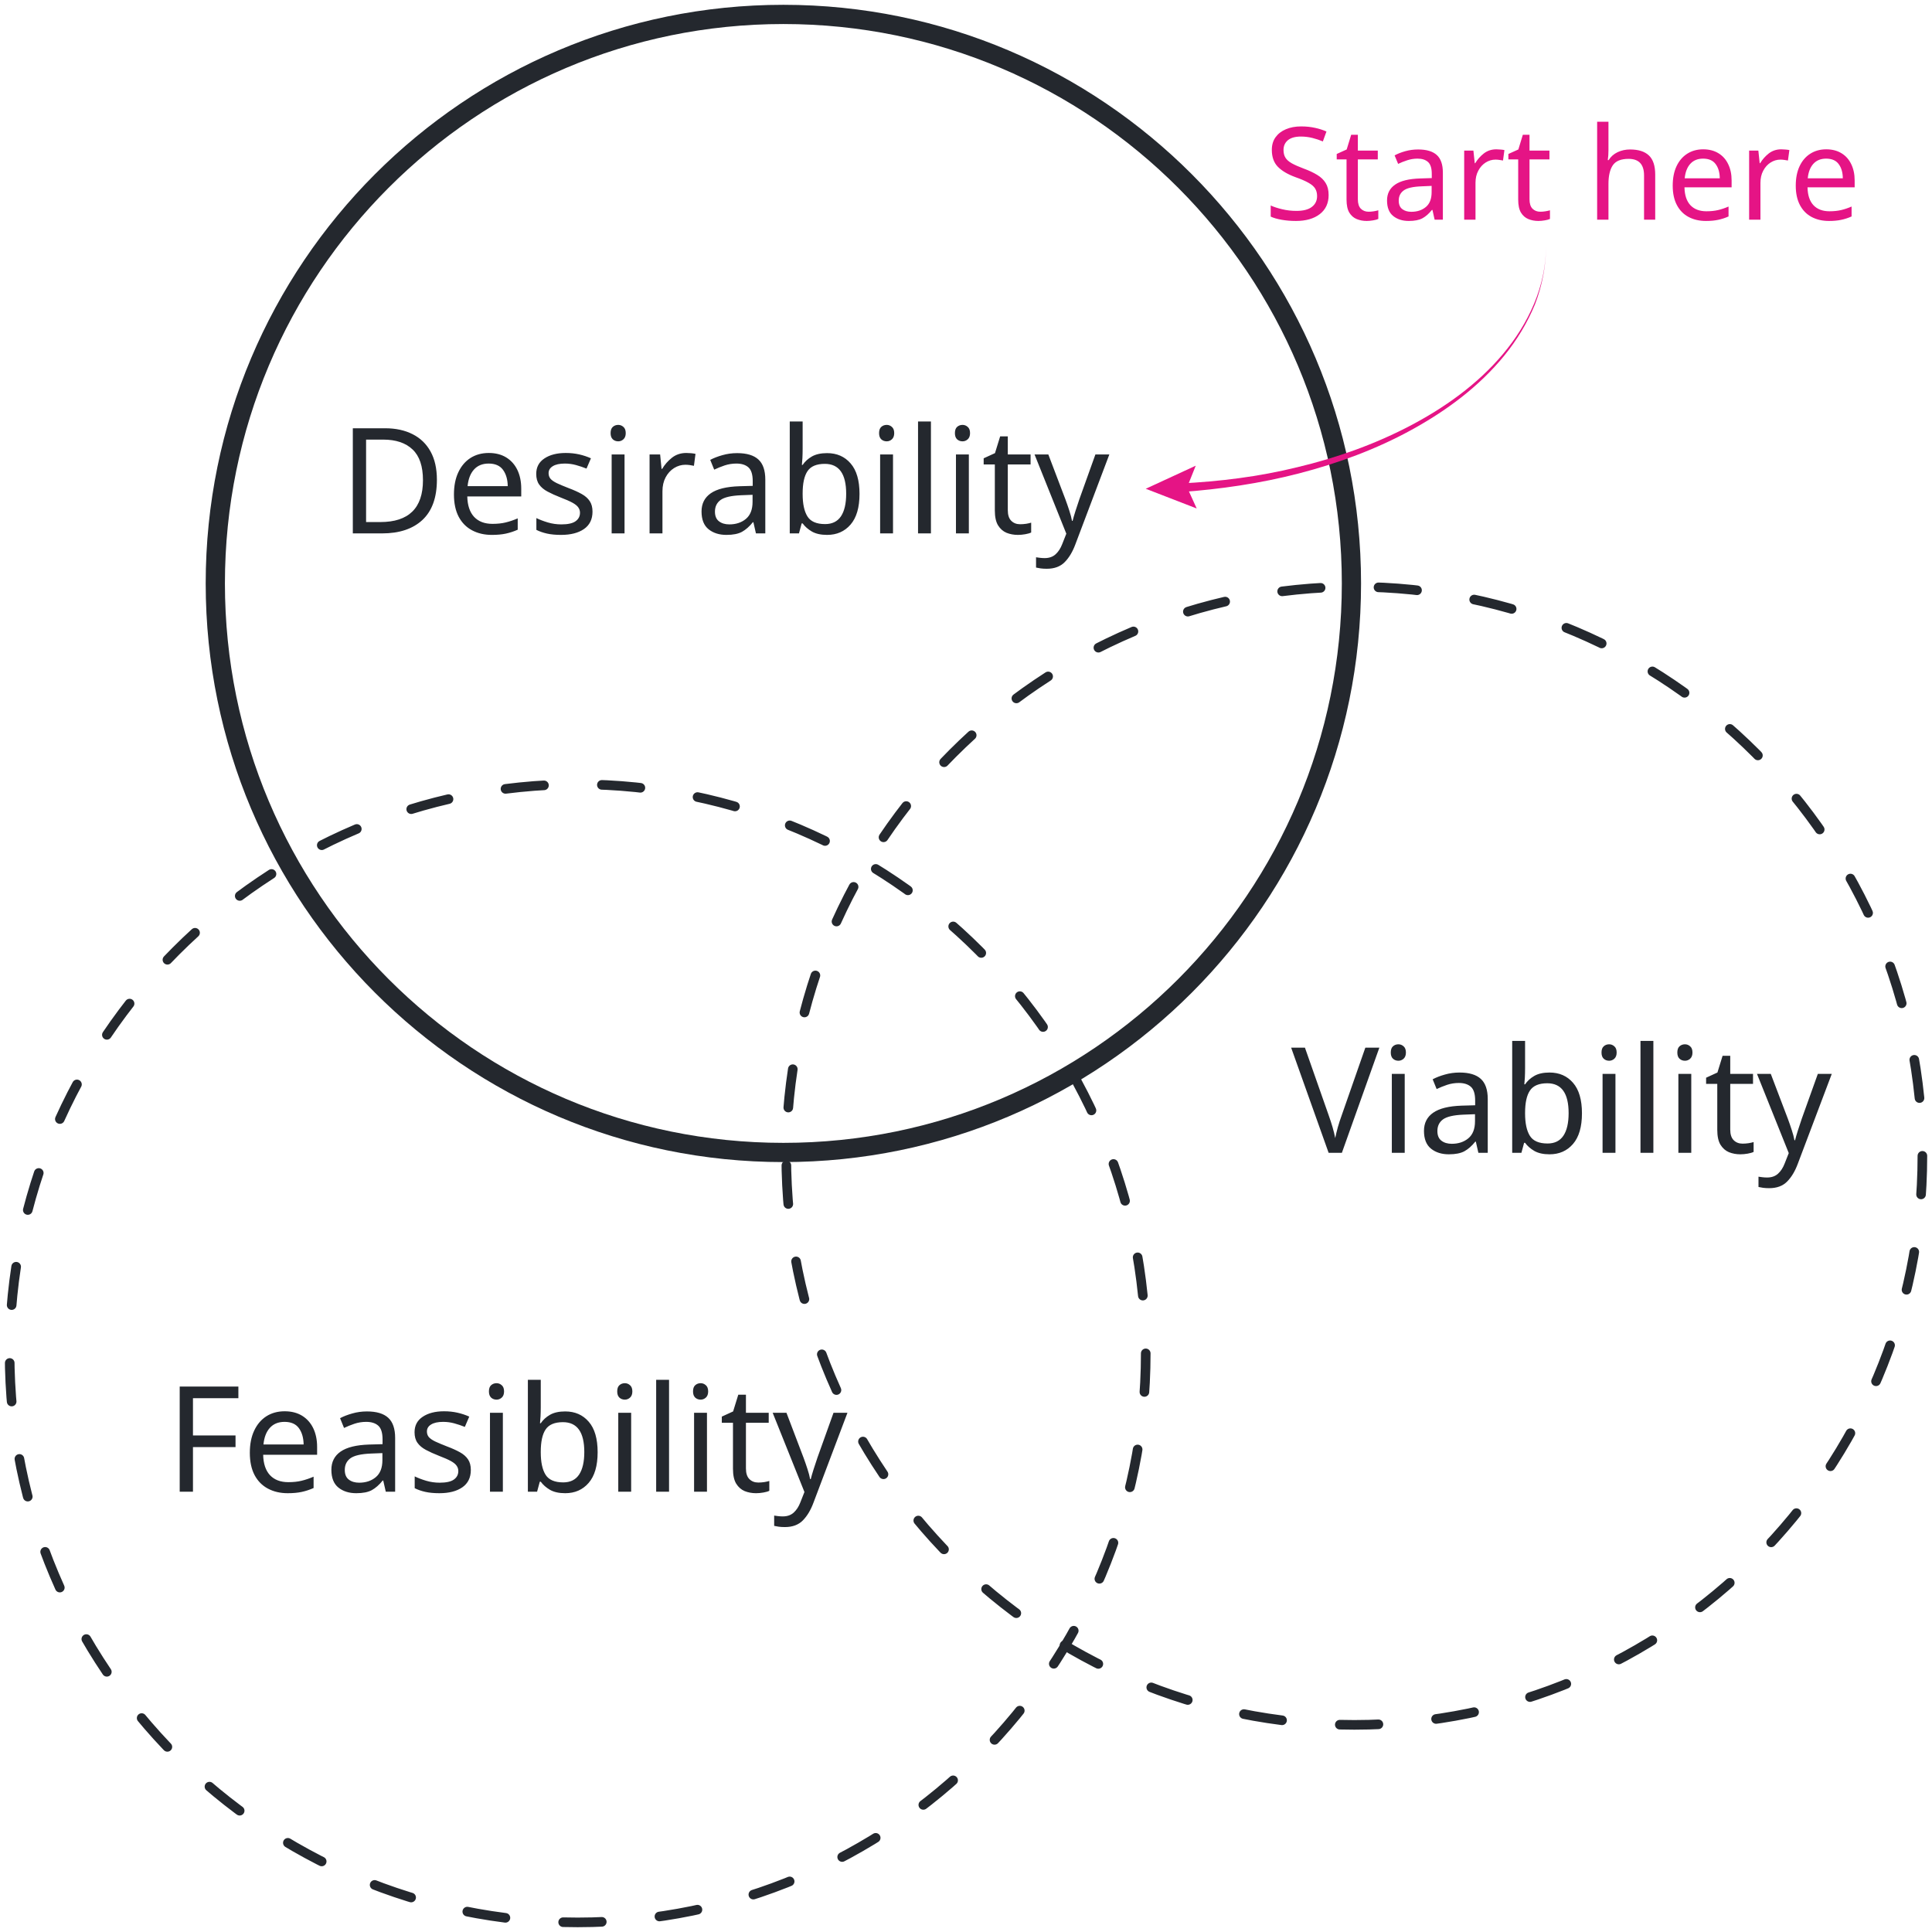
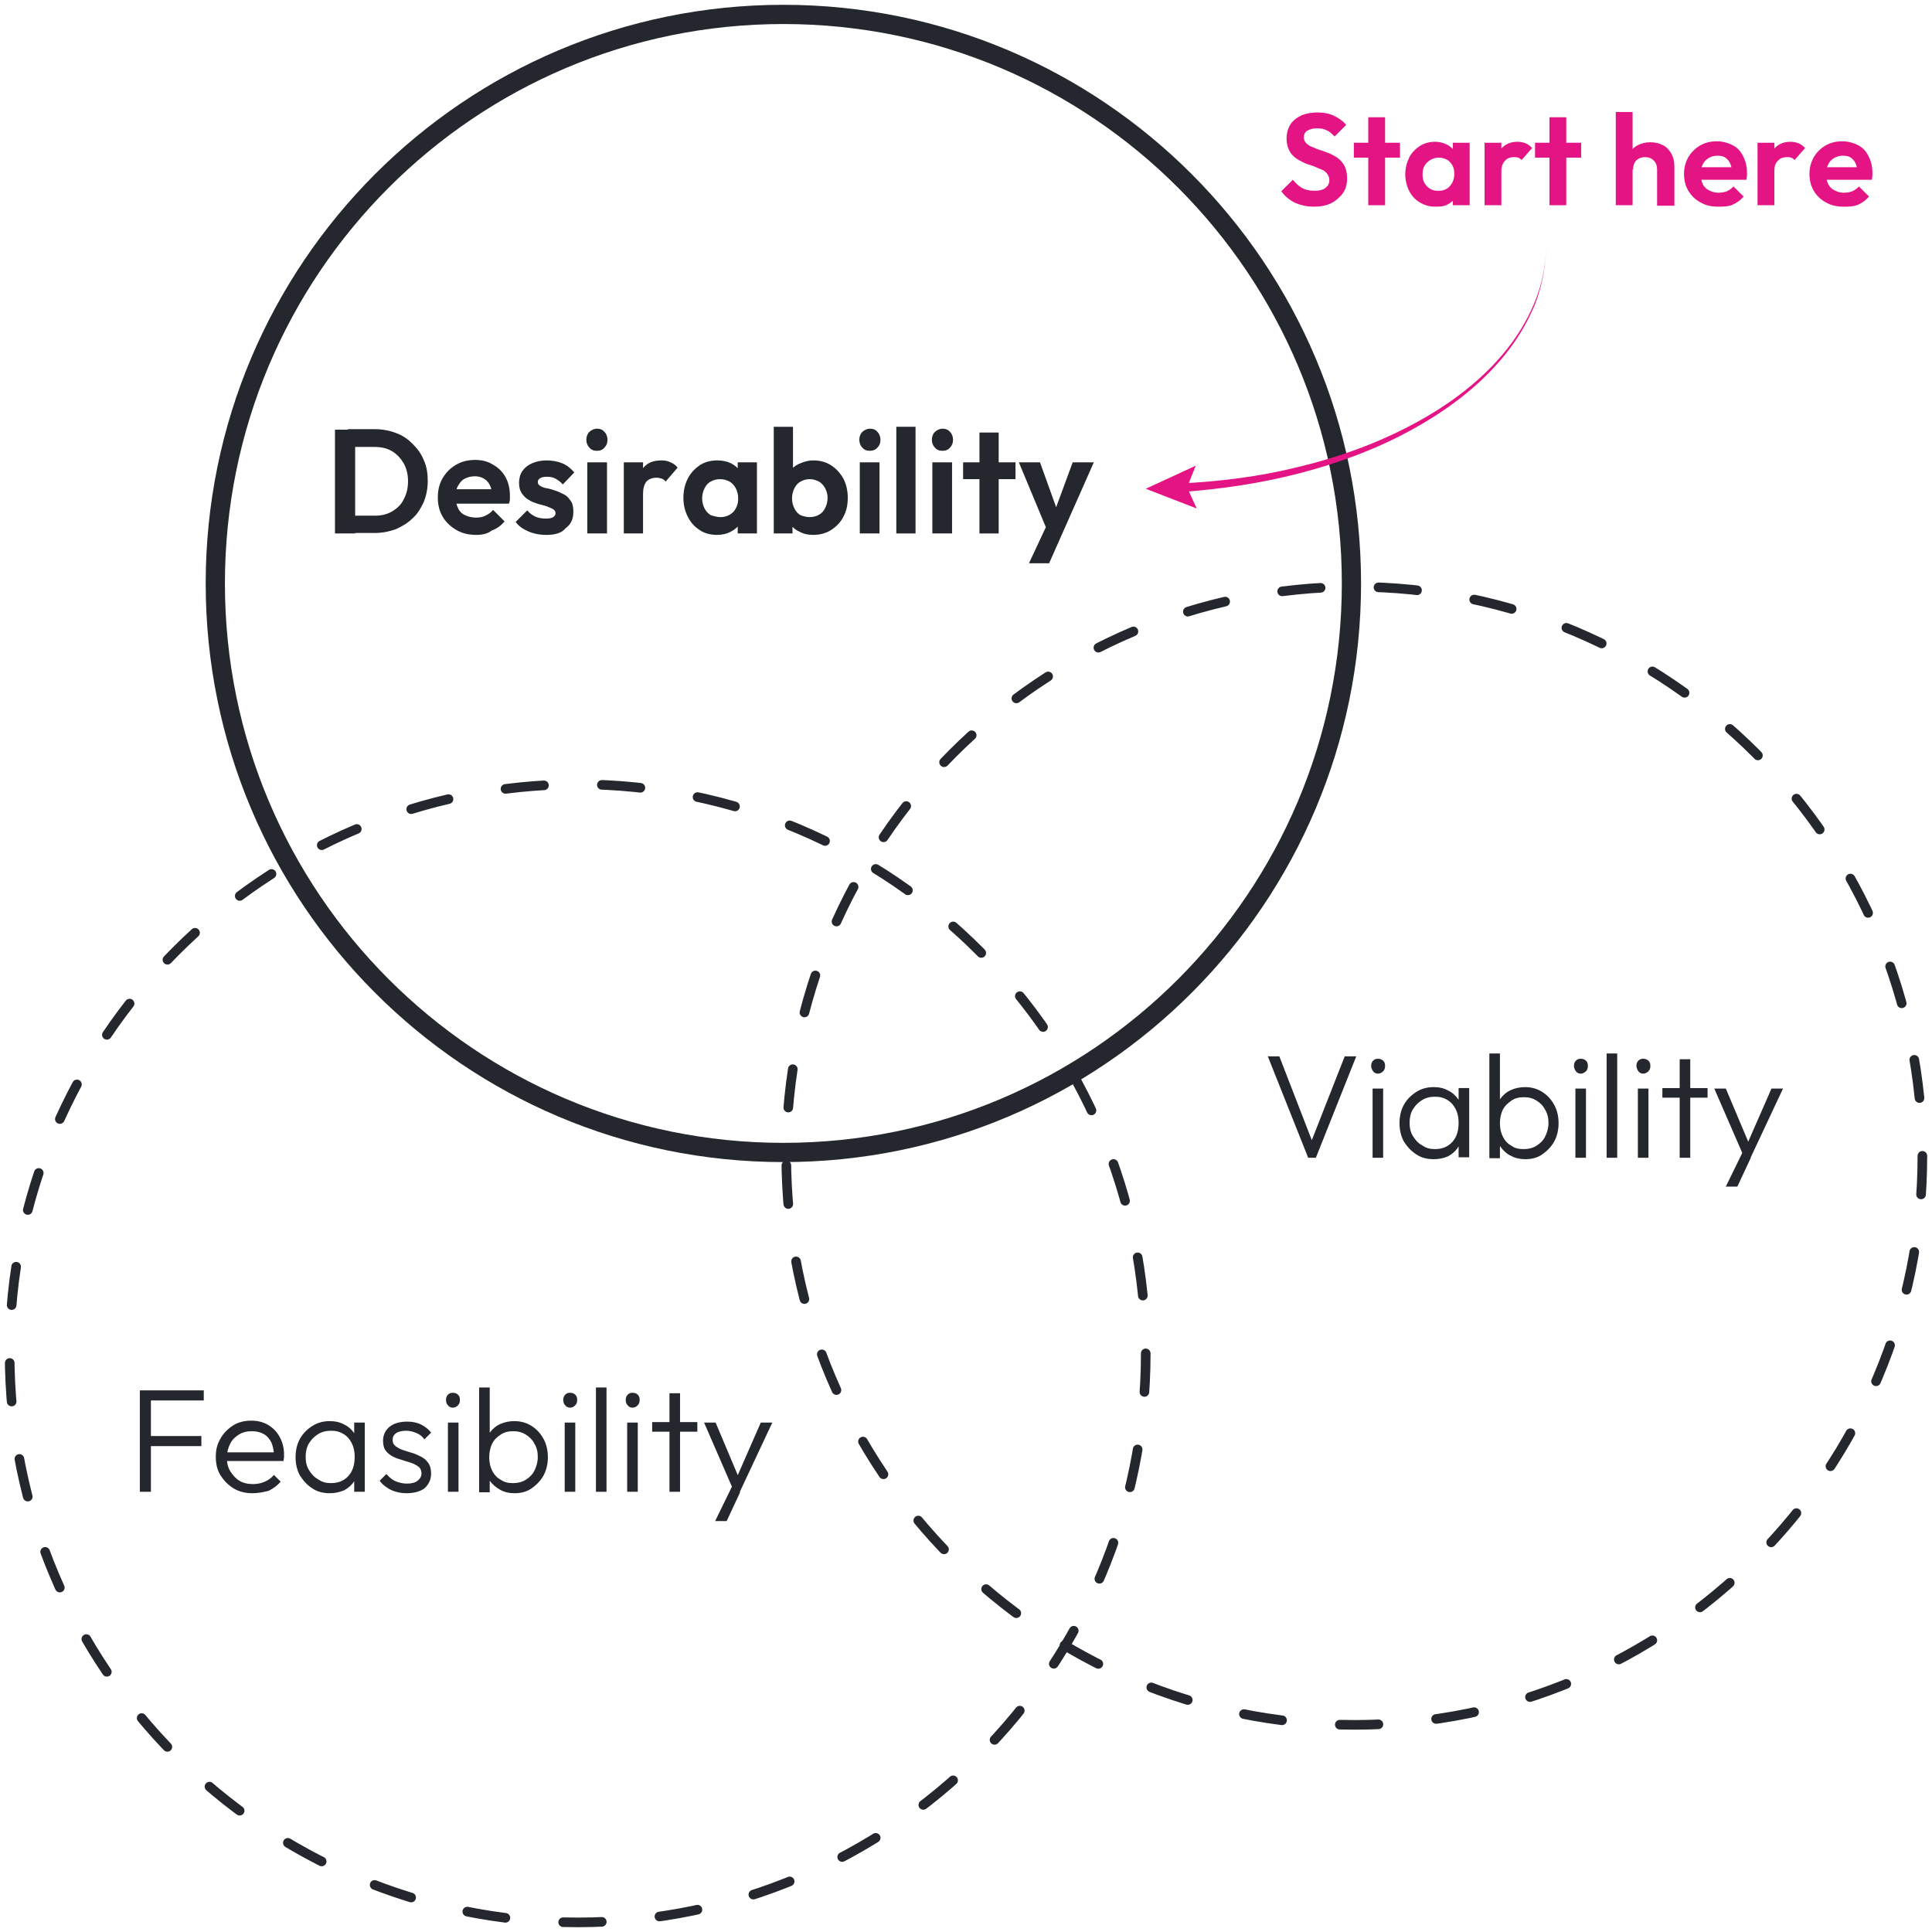
<svg xmlns="http://www.w3.org/2000/svg" version="1.0" id="Layer_1" x="0px" y="0px" viewBox="0 0 402 402" style="enable-background:new 0 0 402 402;" xml:space="preserve">
  <style type="text/css">
	.st0{fill:none;stroke:#24282E;stroke-width:4;stroke-linecap:round;stroke-miterlimit:10;}
	.st1{fill:none;stroke:#24282E;stroke-width:2;stroke-linecap:round;stroke-miterlimit:10;stroke-dasharray:8.037,12.055;}
- 	.st2{fill:#24282E;}
- 	.st3{font-family:'Baskerville-SemiBoldItalic';}
- 	.st4{font-size:30.642px;}
- 	.st5{fill:#E51485;}
- 	.st6{font-size:26.811px;}
- 	.st7{font-family:'Baskerville-Italic';}
+ 	.st2{enable-background:new    ;}
+ 	.st3{fill:#24282E;}
+ 	.st4{fill:#E51485;}
</style>
  <ellipse class="st0" cx="163" cy="121.4" rx="118.2" ry="118.4" />
  <g>
    <ellipse class="st1" cx="281.8" cy="240.5" rx="118.2" ry="118.4" />
  </g>
  <g>
    <ellipse class="st1" cx="120.2" cy="281.6" rx="118.2" ry="118.4" />
  </g>
-   <text transform="matrix(0.9979 0 0 1 70.4508 110.9863)" class="st2 st3 st4">Desirability</text>
-   <text transform="matrix(0.9979 0 0 1 263.0289 45.7104)" class="st5 st3 st6">Start here</text>
-   <text transform="matrix(0.9979 0 0 1 34.4293 310.3852)" class="st2 st7 st4">Feasibility</text>
-   <text transform="matrix(0.9979 0 0 1 268.6559 239.8691)" class="st2 st7 st4">Viability</text>
+   <g>
+     <g class="st2">
+       <path class="st3" d="M69.7,111V89.4h4.2V111H69.7z M72.5,111v-3.7H78c1.4,0,2.6-0.3,3.6-0.9c1-0.6,1.9-1.4,2.4-2.5    c0.6-1.1,0.9-2.3,0.9-3.8c0-1.4-0.3-2.6-0.9-3.7c-0.6-1-1.4-1.9-2.4-2.5c-1-0.6-2.2-0.9-3.6-0.9h-5.6v-3.7H78    c1.6,0,3.1,0.3,4.4,0.8c1.4,0.5,2.5,1.3,3.5,2.3c1,1,1.8,2.1,2.3,3.4c0.6,1.3,0.8,2.7,0.8,4.3s-0.3,3-0.8,4.3    c-0.6,1.3-1.3,2.5-2.3,3.4c-1,1-2.2,1.7-3.5,2.3c-1.4,0.5-2.8,0.8-4.4,0.8H72.5z" />
+       <path class="st3" d="M99.1,111.3c-1.5,0-2.9-0.3-4.1-1c-1.2-0.7-2.2-1.6-2.9-2.8c-0.7-1.2-1-2.5-1-4c0-1.5,0.3-2.8,1-4    c0.7-1.2,1.6-2.1,2.8-2.8c1.2-0.7,2.5-1,4-1c1.4,0,2.6,0.3,3.7,1c1.1,0.6,2,1.5,2.6,2.6c0.6,1.1,0.9,2.4,0.9,3.8    c0,0.3,0,0.5,0,0.8c0,0.3-0.1,0.6-0.2,0.9l-12.4,0v-3l10.6,0l-1.7,1.3c0-0.9-0.2-1.6-0.5-2.2c-0.3-0.6-0.7-1-1.2-1.3    c-0.5-0.3-1.1-0.5-1.9-0.5c-0.8,0-1.5,0.2-2.1,0.5c-0.6,0.3-1,0.8-1.4,1.5s-0.5,1.4-0.5,2.3c0,0.9,0.2,1.7,0.5,2.3    c0.3,0.7,0.8,1.2,1.5,1.5c0.6,0.3,1.4,0.5,2.2,0.5c0.8,0,1.4-0.1,2-0.4s1.1-0.6,1.6-1.2l2.4,2.4c-0.8,0.9-1.6,1.5-2.7,1.9    C101.4,111.1,100.3,111.3,99.1,111.3z" />
+       <path class="st3" d="M113.7,111.3c-0.9,0-1.7-0.1-2.5-0.3c-0.8-0.2-1.5-0.5-2.2-0.9c-0.7-0.4-1.3-0.9-1.7-1.5l2.4-2.4    c0.5,0.6,1.1,1,1.7,1.3c0.7,0.3,1.4,0.4,2.2,0.4c0.7,0,1.2-0.1,1.5-0.3c0.3-0.2,0.5-0.5,0.5-0.8c0-0.4-0.2-0.7-0.6-0.9    c-0.4-0.2-0.8-0.4-1.4-0.6c-0.6-0.2-1.2-0.3-1.8-0.5c-0.6-0.2-1.2-0.4-1.8-0.8c-0.6-0.3-1-0.8-1.4-1.3c-0.4-0.6-0.6-1.3-0.6-2.2    c0-0.9,0.2-1.8,0.7-2.5c0.5-0.7,1.1-1.2,2-1.6c0.9-0.4,1.9-0.6,3-0.6c1.2,0,2.3,0.2,3.3,0.6c1,0.4,1.8,1.1,2.5,1.9l-2.4,2.5    c-0.4-0.5-1-0.9-1.5-1.2s-1.2-0.4-1.8-0.4c-0.6,0-1.1,0.1-1.4,0.3c-0.3,0.2-0.5,0.4-0.5,0.8c0,0.4,0.2,0.6,0.5,0.8    s0.8,0.4,1.4,0.5s1.2,0.3,1.8,0.5c0.6,0.2,1.2,0.5,1.8,0.8c0.6,0.3,1,0.8,1.4,1.4c0.4,0.6,0.5,1.3,0.5,2.2c0,1.5-0.5,2.6-1.6,3.4    C116.9,110.9,115.5,111.3,113.7,111.3z" />
+       <path class="st3" d="M124.2,93.8c-0.7,0-1.2-0.2-1.6-0.7c-0.4-0.4-0.6-1-0.6-1.6c0-0.6,0.2-1.2,0.6-1.6c0.4-0.4,1-0.7,1.6-0.7    c0.7,0,1.2,0.2,1.6,0.7c0.4,0.4,0.6,1,0.6,1.6c0,0.7-0.2,1.2-0.6,1.6C125.4,93.6,124.9,93.8,124.2,93.8z M122.2,111V96.2h4.1V111    H122.2z" />
+       <path class="st3" d="M129.8,111V96.2h4V111H129.8z M133.8,102.8l-1.6-1.1c0.2-1.8,0.7-3.3,1.6-4.3c0.9-1.1,2.1-1.6,3.8-1.6    c0.7,0,1.4,0.1,1.9,0.4c0.6,0.2,1.1,0.6,1.5,1.1l-2.5,2.9c-0.2-0.3-0.5-0.5-0.8-0.6c-0.3-0.1-0.7-0.2-1.1-0.2    c-0.9,0-1.6,0.3-2.1,0.8C134,100.9,133.8,101.7,133.8,102.8z" />
+       <path class="st3" d="M149.2,111.3c-1.3,0-2.6-0.3-3.6-1c-1.1-0.7-1.9-1.6-2.5-2.8c-0.6-1.2-0.9-2.5-0.9-3.9c0-1.5,0.3-2.8,0.9-4    c0.6-1.2,1.5-2.1,2.5-2.8c1.1-0.7,2.3-1,3.7-1c1,0,2,0.2,2.8,0.6c0.8,0.4,1.5,1,2,1.8c0.5,0.8,0.8,1.6,0.8,2.6v5.4    c0,1-0.3,1.8-0.8,2.6c-0.5,0.8-1.2,1.4-2,1.8C151.2,111.1,150.2,111.3,149.2,111.3z M149.9,107.6c1.1,0,2-0.4,2.7-1.1    c0.7-0.8,1-1.7,1-2.8c0-0.8-0.2-1.5-0.5-2.1s-0.8-1.1-1.3-1.4c-0.6-0.3-1.2-0.5-2-0.5c-0.7,0-1.4,0.2-1.9,0.5    c-0.6,0.3-1,0.8-1.3,1.4c-0.3,0.6-0.5,1.3-0.5,2.1c0,0.8,0.2,1.5,0.5,2.1c0.3,0.6,0.8,1.1,1.3,1.4    C148.6,107.4,149.2,107.6,149.9,107.6z M153.5,111v-4l0.7-3.6l-0.7-3.6v-3.6h4V111H153.5z" />
+       <path class="st3" d="M161,111V88.8h4v11l-0.7,3.6l0.6,3.6v4H161z M169.2,111.3c-1.1,0-2-0.2-2.9-0.7c-0.9-0.4-1.5-1-2.1-1.8    c-0.5-0.8-0.8-1.7-0.8-2.6v-5.3c0-1,0.3-1.8,0.8-2.6c0.5-0.8,1.2-1.4,2.1-1.8c0.9-0.4,1.8-0.7,2.9-0.7c1.4,0,2.6,0.3,3.7,1    c1.1,0.7,1.9,1.6,2.6,2.8c0.6,1.2,0.9,2.5,0.9,4c0,1.5-0.3,2.8-0.9,3.9c-0.6,1.2-1.5,2.1-2.6,2.8    C171.8,111,170.5,111.3,169.2,111.3z M168.5,107.6c0.7,0,1.4-0.2,1.9-0.5c0.6-0.3,1-0.8,1.3-1.4c0.3-0.6,0.5-1.3,0.5-2.1    c0-0.8-0.2-1.4-0.5-2c-0.3-0.6-0.8-1.1-1.3-1.4c-0.6-0.3-1.2-0.5-1.9-0.5s-1.4,0.2-1.9,0.5c-0.6,0.3-1,0.8-1.3,1.4    c-0.3,0.6-0.5,1.3-0.5,2.1c0,0.8,0.2,1.5,0.5,2.1c0.3,0.6,0.7,1.1,1.3,1.4C167.1,107.4,167.8,107.6,168.5,107.6z" />
+       <path class="st3" d="M181,93.8c-0.7,0-1.2-0.2-1.6-0.7c-0.4-0.4-0.6-1-0.6-1.6c0-0.6,0.2-1.2,0.6-1.6c0.4-0.4,1-0.7,1.6-0.7    c0.7,0,1.2,0.2,1.6,0.7c0.4,0.4,0.6,1,0.6,1.6c0,0.7-0.2,1.2-0.6,1.6C182.2,93.6,181.6,93.8,181,93.8z M178.9,111V96.2h4.1V111    H178.9z" />
+       <path class="st3" d="M186.5,111V88.8h4V111H186.5z" />
+       <path class="st3" d="M196.1,93.8c-0.7,0-1.2-0.2-1.6-0.7c-0.4-0.4-0.6-1-0.6-1.6c0-0.6,0.2-1.2,0.6-1.6c0.4-0.4,1-0.7,1.6-0.7    c0.7,0,1.2,0.2,1.6,0.7c0.4,0.4,0.6,1,0.6,1.6c0,0.7-0.2,1.2-0.6,1.6C197.3,93.6,196.8,93.8,196.1,93.8z M194,111V96.2h4.1V111    H194z" />
+       <path class="st3" d="M200.4,99.7v-3.5h10.9v3.5H200.4z M203.8,111V90h4v21H203.8z" />
+       <path class="st3" d="M218.2,111.1L212,96.2h4.4l4.1,11.4H219l4.2-11.4h4.4l-6.6,14.9H218.2z M214.1,117.2l4.5-9.6l2.4,3.5    l-2.7,6.1H214.1z" />
+     </g>
+   </g>
+   <g>
+     <g class="st2">
+       <path class="st4" d="M273.4,43c-1.5,0-2.8-0.3-3.9-0.8c-1.1-0.5-2.1-1.3-2.9-2.4l2.4-2.4c0.6,0.7,1.2,1.3,1.9,1.7    c0.7,0.4,1.6,0.6,2.7,0.6c0.9,0,1.7-0.2,2.2-0.6s0.8-0.9,0.8-1.6c0-0.6-0.2-1-0.5-1.4c-0.3-0.4-0.7-0.7-1.3-0.9s-1.1-0.5-1.7-0.7    c-0.6-0.2-1.3-0.4-1.9-0.7c-0.6-0.3-1.2-0.6-1.7-1s-1-0.9-1.3-1.6c-0.3-0.6-0.5-1.4-0.5-2.4c0-1.1,0.3-2.1,0.8-2.9    s1.3-1.4,2.3-1.9c1-0.4,2.1-0.6,3.3-0.6c1.3,0,2.4,0.2,3.5,0.7c1,0.5,1.9,1.1,2.5,1.9l-2.4,2.4c-0.6-0.6-1.1-1.1-1.7-1.3    c-0.6-0.3-1.2-0.4-2-0.4c-0.8,0-1.5,0.2-2,0.5c-0.5,0.3-0.7,0.8-0.7,1.4c0,0.5,0.2,0.9,0.5,1.2c0.3,0.3,0.7,0.6,1.3,0.8    c0.5,0.2,1.1,0.5,1.8,0.7s1.3,0.5,1.9,0.7c0.6,0.3,1.2,0.6,1.7,1c0.5,0.4,1,1,1.3,1.6c0.3,0.7,0.5,1.5,0.5,2.5    c0,1.8-0.6,3.1-1.8,4.1C277.2,42.5,275.5,43,273.4,43z" />
+       <path class="st4" d="M281.7,32.8v-3.1h9.6v3.1H281.7z M284.7,42.7V24.4h3.5v18.3H284.7z" />
+       <path class="st4" d="M298.6,43c-1.2,0-2.2-0.3-3.2-0.9s-1.7-1.4-2.2-2.4c-0.5-1-0.8-2.2-0.8-3.4c0-1.3,0.3-2.4,0.8-3.5    c0.5-1,1.3-1.8,2.2-2.4s2-0.9,3.2-0.9c0.9,0,1.7,0.2,2.5,0.6c0.7,0.4,1.3,0.9,1.8,1.6c0.4,0.7,0.7,1.4,0.7,2.3v4.7    c0,0.8-0.3,1.6-0.7,2.3c-0.4,0.7-1,1.2-1.8,1.6S299.5,43,298.6,43z M299.3,39.7c1,0,1.8-0.3,2.4-1c0.6-0.7,0.9-1.5,0.9-2.5    c0-0.7-0.1-1.3-0.4-1.8s-0.7-1-1.2-1.2c-0.5-0.3-1.1-0.4-1.7-0.4c-0.6,0-1.2,0.2-1.7,0.5c-0.5,0.3-0.9,0.7-1.2,1.2    c-0.3,0.5-0.4,1.1-0.4,1.8c0,0.7,0.1,1.3,0.4,1.8c0.3,0.5,0.7,0.9,1.2,1.2C298.1,39.6,298.6,39.7,299.3,39.7z M302.3,42.7v-3.5    l0.6-3.2l-0.6-3.1v-3.2h3.5v13H302.3z" />
+       <path class="st4" d="M308.9,42.7v-13h3.5v13H308.9z M312.4,35.6l-1.4-0.9c0.2-1.6,0.6-2.8,1.4-3.8c0.8-0.9,1.9-1.4,3.3-1.4    c0.6,0,1.2,0.1,1.7,0.3s0.9,0.5,1.4,1l-2.2,2.5c-0.2-0.2-0.4-0.4-0.7-0.5c-0.3-0.1-0.6-0.1-0.9-0.1c-0.7,0-1.4,0.2-1.8,0.7    C312.7,33.9,312.4,34.6,312.4,35.6z" />
+       <path class="st4" d="M319.4,32.8v-3.1h9.6v3.1H319.4z M322.4,42.7V24.4h3.5v18.3H322.4z" />
+       <path class="st4" d="M336.2,42.7V23.3h3.5v19.4H336.2z M344.8,42.7v-7.4c0-0.8-0.2-1.4-0.7-1.9c-0.5-0.5-1.1-0.7-1.8-0.7    c-0.5,0-0.9,0.1-1.3,0.3c-0.4,0.2-0.7,0.5-0.9,0.9c-0.2,0.4-0.3,0.9-0.3,1.4l-1.4-0.7c0-1,0.2-1.9,0.6-2.6c0.4-0.8,1-1.4,1.8-1.8    c0.8-0.4,1.6-0.6,2.6-0.6c1,0,1.8,0.2,2.6,0.6c0.8,0.4,1.3,1,1.8,1.8c0.4,0.8,0.6,1.6,0.6,2.6v8.2H344.8z" />
+       <path class="st4" d="M357.4,43c-1.4,0-2.6-0.3-3.6-0.9c-1.1-0.6-1.9-1.4-2.5-2.4c-0.6-1-0.9-2.2-0.9-3.5c0-1.3,0.3-2.4,0.9-3.5    c0.6-1,1.4-1.8,2.4-2.4c1-0.6,2.2-0.9,3.5-0.9c1.2,0,2.3,0.3,3.3,0.8s1.7,1.3,2.2,2.3c0.5,1,0.8,2.1,0.8,3.4c0,0.2,0,0.5,0,0.7    s-0.1,0.5-0.1,0.8l-10.9,0v-2.6l9.3,0l-1.4,1.1c0-0.8-0.2-1.4-0.4-1.9c-0.2-0.5-0.6-0.9-1-1.2c-0.4-0.3-1-0.4-1.7-0.4    c-0.7,0-1.3,0.2-1.8,0.5c-0.5,0.3-0.9,0.7-1.2,1.3s-0.4,1.2-0.4,2c0,0.8,0.1,1.5,0.4,2.1c0.3,0.6,0.7,1,1.3,1.3    c0.6,0.3,1.2,0.5,1.9,0.5c0.7,0,1.3-0.1,1.8-0.3s1-0.6,1.4-1l2.1,2.1c-0.7,0.8-1.4,1.3-2.3,1.7S358.4,43,357.4,43z" />
+       <path class="st4" d="M365.7,42.7v-13h3.5v13H365.7z M369.2,35.6l-1.4-0.9c0.2-1.6,0.6-2.8,1.4-3.8c0.8-0.9,1.9-1.4,3.3-1.4    c0.6,0,1.2,0.1,1.7,0.3c0.5,0.2,0.9,0.5,1.4,1l-2.2,2.5c-0.2-0.2-0.4-0.4-0.7-0.5s-0.6-0.1-0.9-0.1c-0.7,0-1.4,0.2-1.8,0.7    C369.4,33.9,369.2,34.6,369.2,35.6z" />
+       <path class="st4" d="M383.5,43c-1.4,0-2.6-0.3-3.6-0.9c-1.1-0.6-1.9-1.4-2.5-2.4c-0.6-1-0.9-2.2-0.9-3.5c0-1.3,0.3-2.4,0.9-3.5    c0.6-1,1.4-1.8,2.4-2.4c1-0.6,2.2-0.9,3.5-0.9c1.2,0,2.3,0.3,3.3,0.8s1.7,1.3,2.2,2.3c0.5,1,0.8,2.1,0.8,3.4c0,0.2,0,0.5,0,0.7    s-0.1,0.5-0.1,0.8l-10.9,0v-2.6l9.3,0l-1.4,1.1c0-0.8-0.2-1.4-0.4-1.9c-0.2-0.5-0.6-0.9-1-1.2c-0.4-0.3-1-0.4-1.7-0.4    c-0.7,0-1.3,0.2-1.8,0.5c-0.5,0.3-0.9,0.7-1.2,1.3s-0.4,1.2-0.4,2c0,0.8,0.1,1.5,0.4,2.1c0.3,0.6,0.7,1,1.3,1.3    c0.6,0.3,1.2,0.5,1.9,0.5c0.7,0,1.3-0.1,1.8-0.3s1-0.6,1.4-1l2.1,2.1c-0.7,0.8-1.4,1.3-2.3,1.7S384.5,43,383.5,43z" />
+     </g>
+   </g>
+   <g>
+     <g class="st2">
+       <path class="st3" d="M29.1,310.4v-21.1h2.3v21.1H29.1z M30.6,291.4v-2.1h11.8v2.1H30.6z M30.6,300.9v-2.1h11.3v2.1H30.6z" />
+       <path class="st3" d="M52.5,310.7c-1.4,0-2.7-0.3-3.9-1c-1.1-0.7-2-1.6-2.7-2.7c-0.7-1.1-1-2.4-1-3.9c0-1.4,0.3-2.7,1-3.8    c0.6-1.1,1.5-2,2.6-2.7s2.4-1,3.8-1c1.3,0,2.5,0.3,3.5,0.9c1,0.6,1.8,1.4,2.4,2.5c0.6,1.1,0.9,2.3,0.9,3.6c0,0.2,0,0.4,0,0.6    c0,0.2-0.1,0.5-0.1,0.8H46.5v-1.8h11.3l-0.8,0.7c0-1-0.2-1.9-0.5-2.7c-0.4-0.8-0.9-1.4-1.6-1.8c-0.7-0.4-1.5-0.6-2.5-0.6    c-1,0-1.9,0.2-2.7,0.7c-0.8,0.5-1.4,1.1-1.8,1.9c-0.4,0.8-0.7,1.8-0.7,2.8c0,1.1,0.2,2.1,0.7,2.9c0.5,0.8,1.1,1.5,1.9,2    c0.8,0.5,1.8,0.7,2.9,0.7c0.9,0,1.7-0.2,2.4-0.5c0.7-0.3,1.4-0.8,1.9-1.4l1.4,1.4c-0.7,0.8-1.5,1.4-2.5,1.9    C54.7,310.5,53.7,310.7,52.5,310.7z" />
+       <path class="st3" d="M68.6,310.7c-1.3,0-2.6-0.3-3.6-1c-1.1-0.7-1.9-1.6-2.6-2.7c-0.6-1.1-0.9-2.4-0.9-3.8c0-1.4,0.3-2.7,0.9-3.8    c0.6-1.1,1.5-2,2.6-2.7c1.1-0.7,2.3-1,3.6-1c1.1,0,2.1,0.2,3,0.7c0.9,0.4,1.6,1.1,2.1,1.8c0.6,0.8,0.9,1.7,1,2.7v4.5    c-0.1,1-0.5,2-1,2.8c-0.5,0.8-1.2,1.4-2.1,1.9C70.6,310.5,69.7,310.7,68.6,310.7z M68.9,308.6c1.5,0,2.7-0.5,3.6-1.5    c0.9-1,1.3-2.3,1.3-4c0-1.1-0.2-2-0.6-2.8c-0.4-0.8-1-1.5-1.7-1.9c-0.8-0.5-1.6-0.7-2.6-0.7c-1,0-1.9,0.2-2.7,0.7    c-0.8,0.5-1.4,1.1-1.9,1.9c-0.5,0.8-0.7,1.8-0.7,2.8c0,1.1,0.2,2,0.7,2.8c0.5,0.8,1.1,1.5,1.9,1.9C67,308.4,67.9,308.6,68.9,308.6    z M73.7,310.4v-3.9l0.4-3.6l-0.4-3.5V296h2.2v14.4H73.7z" />
+       <path class="st3" d="M84.6,310.7c-0.8,0-1.5-0.1-2.2-0.3c-0.7-0.2-1.4-0.5-1.9-0.9c-0.6-0.4-1.1-0.8-1.5-1.4l1.4-1.4    c0.6,0.7,1.2,1.2,1.9,1.5c0.7,0.3,1.5,0.5,2.4,0.5c0.9,0,1.7-0.2,2.2-0.6c0.5-0.4,0.8-0.9,0.8-1.5c0-0.6-0.2-1.1-0.6-1.4    c-0.4-0.3-0.9-0.6-1.5-0.8s-1.3-0.4-1.9-0.6c-0.7-0.2-1.3-0.4-1.9-0.7c-0.6-0.3-1.1-0.7-1.5-1.2c-0.4-0.5-0.6-1.2-0.6-2.1    c0-0.8,0.2-1.5,0.6-2.1c0.4-0.6,1-1.1,1.7-1.4s1.6-0.5,2.7-0.5c1.1,0,2.1,0.2,2.9,0.6s1.6,1,2.1,1.7l-1.4,1.4    c-0.4-0.6-0.9-1-1.6-1.3s-1.4-0.5-2.2-0.5c-0.9,0-1.6,0.2-2.1,0.5c-0.5,0.4-0.7,0.8-0.7,1.4c0,0.6,0.2,1,0.6,1.3    c0.4,0.3,0.9,0.6,1.5,0.8c0.6,0.2,1.2,0.4,1.9,0.6c0.7,0.2,1.3,0.5,1.9,0.8c0.6,0.3,1.1,0.7,1.5,1.3c0.4,0.5,0.6,1.3,0.6,2.2    c0,1.3-0.5,2.3-1.4,3.1C87.5,310.3,86.2,310.7,84.6,310.7z" />
+       <path class="st3" d="M94.2,292.9c-0.4,0-0.8-0.2-1-0.5c-0.3-0.3-0.4-0.7-0.4-1.1c0-0.4,0.1-0.8,0.4-1.1c0.3-0.3,0.6-0.4,1-0.4    c0.4,0,0.8,0.1,1.1,0.4s0.4,0.6,0.4,1.1c0,0.4-0.1,0.8-0.4,1.1S94.7,292.9,94.2,292.9z M93.2,310.4V296h2.2v14.4H93.2z" />
+       <path class="st3" d="M99.7,310.4v-21.7h2.2v10.8l-0.4,3.5l0.4,3.6v3.9H99.7z M107.1,310.7c-1.1,0-2.1-0.2-3-0.7s-1.6-1.1-2.2-1.9    c-0.6-0.8-0.9-1.7-1-2.7v-4.5c0.1-1.1,0.5-2,1-2.8c0.6-0.8,1.3-1.4,2.2-1.8c0.9-0.4,1.9-0.6,2.9-0.6c1.3,0,2.5,0.3,3.6,1    c1.1,0.7,1.9,1.6,2.5,2.7c0.6,1.1,0.9,2.4,0.9,3.8c0,1.4-0.3,2.7-0.9,3.8c-0.6,1.1-1.5,2-2.5,2.7    C109.6,310.4,108.4,310.7,107.1,310.7z M106.7,308.6c1,0,1.9-0.2,2.7-0.7c0.8-0.5,1.4-1.1,1.8-1.9c0.4-0.8,0.7-1.8,0.7-2.8    c0-1.1-0.2-2-0.7-2.8c-0.4-0.8-1.1-1.5-1.8-1.9c-0.8-0.5-1.6-0.7-2.6-0.7c-1,0-1.9,0.2-2.6,0.7c-0.8,0.5-1.4,1.1-1.8,1.9    c-0.4,0.8-0.6,1.8-0.6,2.8c0,1.1,0.2,2,0.6,2.8c0.4,0.8,1,1.5,1.8,1.9C104.9,308.4,105.7,308.6,106.7,308.6z" />
+       <path class="st3" d="M118.6,292.9c-0.4,0-0.8-0.2-1-0.5c-0.3-0.3-0.4-0.7-0.4-1.1c0-0.4,0.1-0.8,0.4-1.1c0.3-0.3,0.6-0.4,1-0.4    c0.4,0,0.8,0.1,1.1,0.4s0.4,0.6,0.4,1.1c0,0.4-0.1,0.8-0.4,1.1S119.1,292.9,118.6,292.9z M117.5,310.4V296h2.2v14.4H117.5z" />
+       <path class="st3" d="M124,310.4v-21.7h2.2v21.7H124z" />
+       <path class="st3" d="M131.6,292.9c-0.4,0-0.8-0.2-1-0.5c-0.3-0.3-0.4-0.7-0.4-1.1c0-0.4,0.1-0.8,0.4-1.1c0.3-0.3,0.6-0.4,1-0.4    c0.4,0,0.8,0.1,1.1,0.4s0.4,0.6,0.4,1.1c0,0.4-0.1,0.8-0.4,1.1S132.1,292.9,131.6,292.9z M130.5,310.4V296h2.2v14.4H130.5z" />
+       <path class="st3" d="M135.7,297.9v-2h9.4v2H135.7z M139.3,310.4v-20.5h2.2v20.5H139.3z" />
+       <path class="st3" d="M152.8,310.5l-6.3-14.5h2.4l5.1,12.1H153l5.3-12.1h2.4l-6.8,14.5H152.8z M148.8,316.5l4-8.2l1.2,2.2l-2.8,6    H148.8z" />
+     </g>
+   </g>
+   <g>
+     <g class="st2">
+       <path class="st3" d="M272.2,240.9l-8.4-21.1h2.4l7.2,18.6h-0.9l7.3-18.6h2.4l-8.4,21.1H272.2z" />
+       <path class="st3" d="M286.7,223.4c-0.4,0-0.8-0.2-1-0.5s-0.4-0.7-0.4-1.1c0-0.4,0.1-0.8,0.4-1.1c0.3-0.3,0.6-0.4,1-0.4    c0.4,0,0.8,0.1,1.1,0.4c0.3,0.3,0.4,0.6,0.4,1.1c0,0.4-0.1,0.8-0.4,1.1S287.1,223.4,286.7,223.4z M285.6,240.9v-14.4h2.2v14.4    H285.6z" />
+       <path class="st3" d="M298.3,241.2c-1.3,0-2.6-0.3-3.6-1c-1.1-0.7-1.9-1.6-2.6-2.7c-0.6-1.1-0.9-2.4-0.9-3.8c0-1.4,0.3-2.7,0.9-3.8    c0.6-1.1,1.5-2,2.6-2.7c1.1-0.7,2.3-1,3.6-1c1.1,0,2.1,0.2,3,0.7c0.9,0.4,1.6,1.1,2.1,1.8c0.6,0.8,0.9,1.7,1,2.7v4.5    c-0.1,1-0.5,2-1,2.8c-0.5,0.8-1.2,1.4-2.1,1.9C300.4,241,299.4,241.2,298.3,241.2z M298.6,239.1c1.5,0,2.7-0.5,3.6-1.5    c0.9-1,1.3-2.3,1.3-4c0-1.1-0.2-2-0.6-2.8c-0.4-0.8-1-1.5-1.7-1.9c-0.8-0.5-1.6-0.7-2.6-0.7s-1.9,0.2-2.7,0.7s-1.4,1.1-1.9,1.9    c-0.5,0.8-0.7,1.8-0.7,2.8c0,1.1,0.2,2,0.7,2.8c0.5,0.8,1.1,1.5,1.9,1.9C296.7,238.9,297.6,239.1,298.6,239.1z M303.5,240.9V237    l0.4-3.6l-0.4-3.5v-3.5h2.2v14.4H303.5z" />
+       <path class="st3" d="M309.9,240.9v-21.7h2.2V230l-0.4,3.5l0.4,3.6v3.9H309.9z M317.4,241.2c-1.1,0-2.1-0.2-3-0.7    c-0.9-0.4-1.6-1.1-2.2-1.9s-0.9-1.7-1-2.7v-4.5c0.1-1.1,0.5-2,1-2.8c0.6-0.8,1.3-1.4,2.2-1.8c0.9-0.4,1.9-0.6,2.9-0.6    c1.3,0,2.5,0.3,3.6,1c1.1,0.7,1.9,1.6,2.5,2.7s0.9,2.4,0.9,3.8c0,1.4-0.3,2.7-0.9,3.8c-0.6,1.1-1.5,2-2.5,2.7    S318.7,241.2,317.4,241.2z M317,239.1c1,0,1.9-0.2,2.7-0.7c0.8-0.5,1.4-1.1,1.8-1.9c0.4-0.8,0.7-1.8,0.7-2.8c0-1.1-0.2-2-0.7-2.8    c-0.4-0.8-1.1-1.5-1.8-1.9c-0.8-0.5-1.6-0.7-2.6-0.7s-1.9,0.2-2.6,0.7s-1.4,1.1-1.8,1.9c-0.4,0.8-0.6,1.8-0.6,2.8    c0,1.1,0.2,2,0.6,2.8c0.4,0.8,1,1.5,1.8,1.9C315.1,238.9,316,239.1,317,239.1z" />
+       <path class="st3" d="M328.9,223.4c-0.4,0-0.8-0.2-1-0.5s-0.4-0.7-0.4-1.1c0-0.4,0.1-0.8,0.4-1.1c0.3-0.3,0.6-0.4,1-0.4    c0.4,0,0.8,0.1,1.1,0.4c0.3,0.3,0.4,0.6,0.4,1.1c0,0.4-0.1,0.8-0.4,1.1C329.7,223.2,329.3,223.4,328.9,223.4z M327.8,240.9v-14.4    h2.2v14.4H327.8z" />
+       <path class="st3" d="M334.3,240.9v-21.7h2.2v21.7H334.3z" />
+       <path class="st3" d="M341.9,223.4c-0.4,0-0.8-0.2-1-0.5s-0.4-0.7-0.4-1.1c0-0.4,0.1-0.8,0.4-1.1c0.3-0.3,0.6-0.4,1-0.4    c0.4,0,0.8,0.1,1.1,0.4c0.3,0.3,0.4,0.6,0.4,1.1c0,0.4-0.1,0.8-0.4,1.1C342.7,223.2,342.3,223.4,341.9,223.4z M340.8,240.9v-14.4    h2.2v14.4H340.8z" />
+       <path class="st3" d="M345.9,228.4v-2h9.4v2H345.9z M349.5,240.9v-20.5h2.2v20.5H349.5z" />
+       <path class="st3" d="M363,241l-6.3-14.5h2.4l5.1,12.1h-0.9l5.3-12.1h2.4l-6.8,14.5H363z M359.1,246.9l4-8.2l1.2,2.2l-2.8,6H359.1z    " />
+     </g>
+   </g>
  <g>
    <g>
-       <path class="st5" d="M245.5,100.6c8.2-0.4,16.4-1.4,24.5-3.4c8-1.9,15.9-4.7,23.2-8.5c7.3-3.8,14.2-8.7,19.5-15    c2.7-3.2,4.9-6.7,6.5-10.5c1.6-3.8,2.5-7.9,2.5-12.1c0,4.1-0.8,8.3-2.3,12.2c-1.6,3.9-3.8,7.5-6.4,10.7    c-5.3,6.5-12.1,11.5-19.4,15.5c-7.3,4-15.2,6.9-23.3,9c-8.1,2.1-16.4,3.3-24.7,3.9c-0.5,0-1-0.4-1-0.9    C244.6,101.1,245,100.6,245.5,100.6C245.5,100.6,245.5,100.6,245.5,100.6L245.5,100.6z" />
+       <path class="st4" d="M245.5,100.6c8.2-0.4,16.4-1.4,24.5-3.4c8-1.9,15.9-4.7,23.2-8.5c7.3-3.8,14.2-8.7,19.5-15    c2.7-3.2,4.9-6.7,6.5-10.5c1.6-3.8,2.5-7.9,2.5-12.1c0,4.1-0.8,8.3-2.3,12.2c-1.6,3.9-3.8,7.5-6.4,10.7    c-5.3,6.5-12.1,11.5-19.4,15.5s-15.2,6.9-23.3,9c-8.1,2.1-16.4,3.3-24.7,3.9c-0.5,0-1-0.4-1-0.9    C244.6,101.1,245,100.6,245.5,100.6L245.5,100.6L245.5,100.6z" />
      <g>
-         <polygon class="st5" points="249,105.8 247,101.4 248.8,96.9 238.4,101.7    " />
+         <polygon class="st4" points="249,105.8 247,101.4 248.8,96.9 238.4,101.7    " />
      </g>
    </g>
  </g>
</svg>
